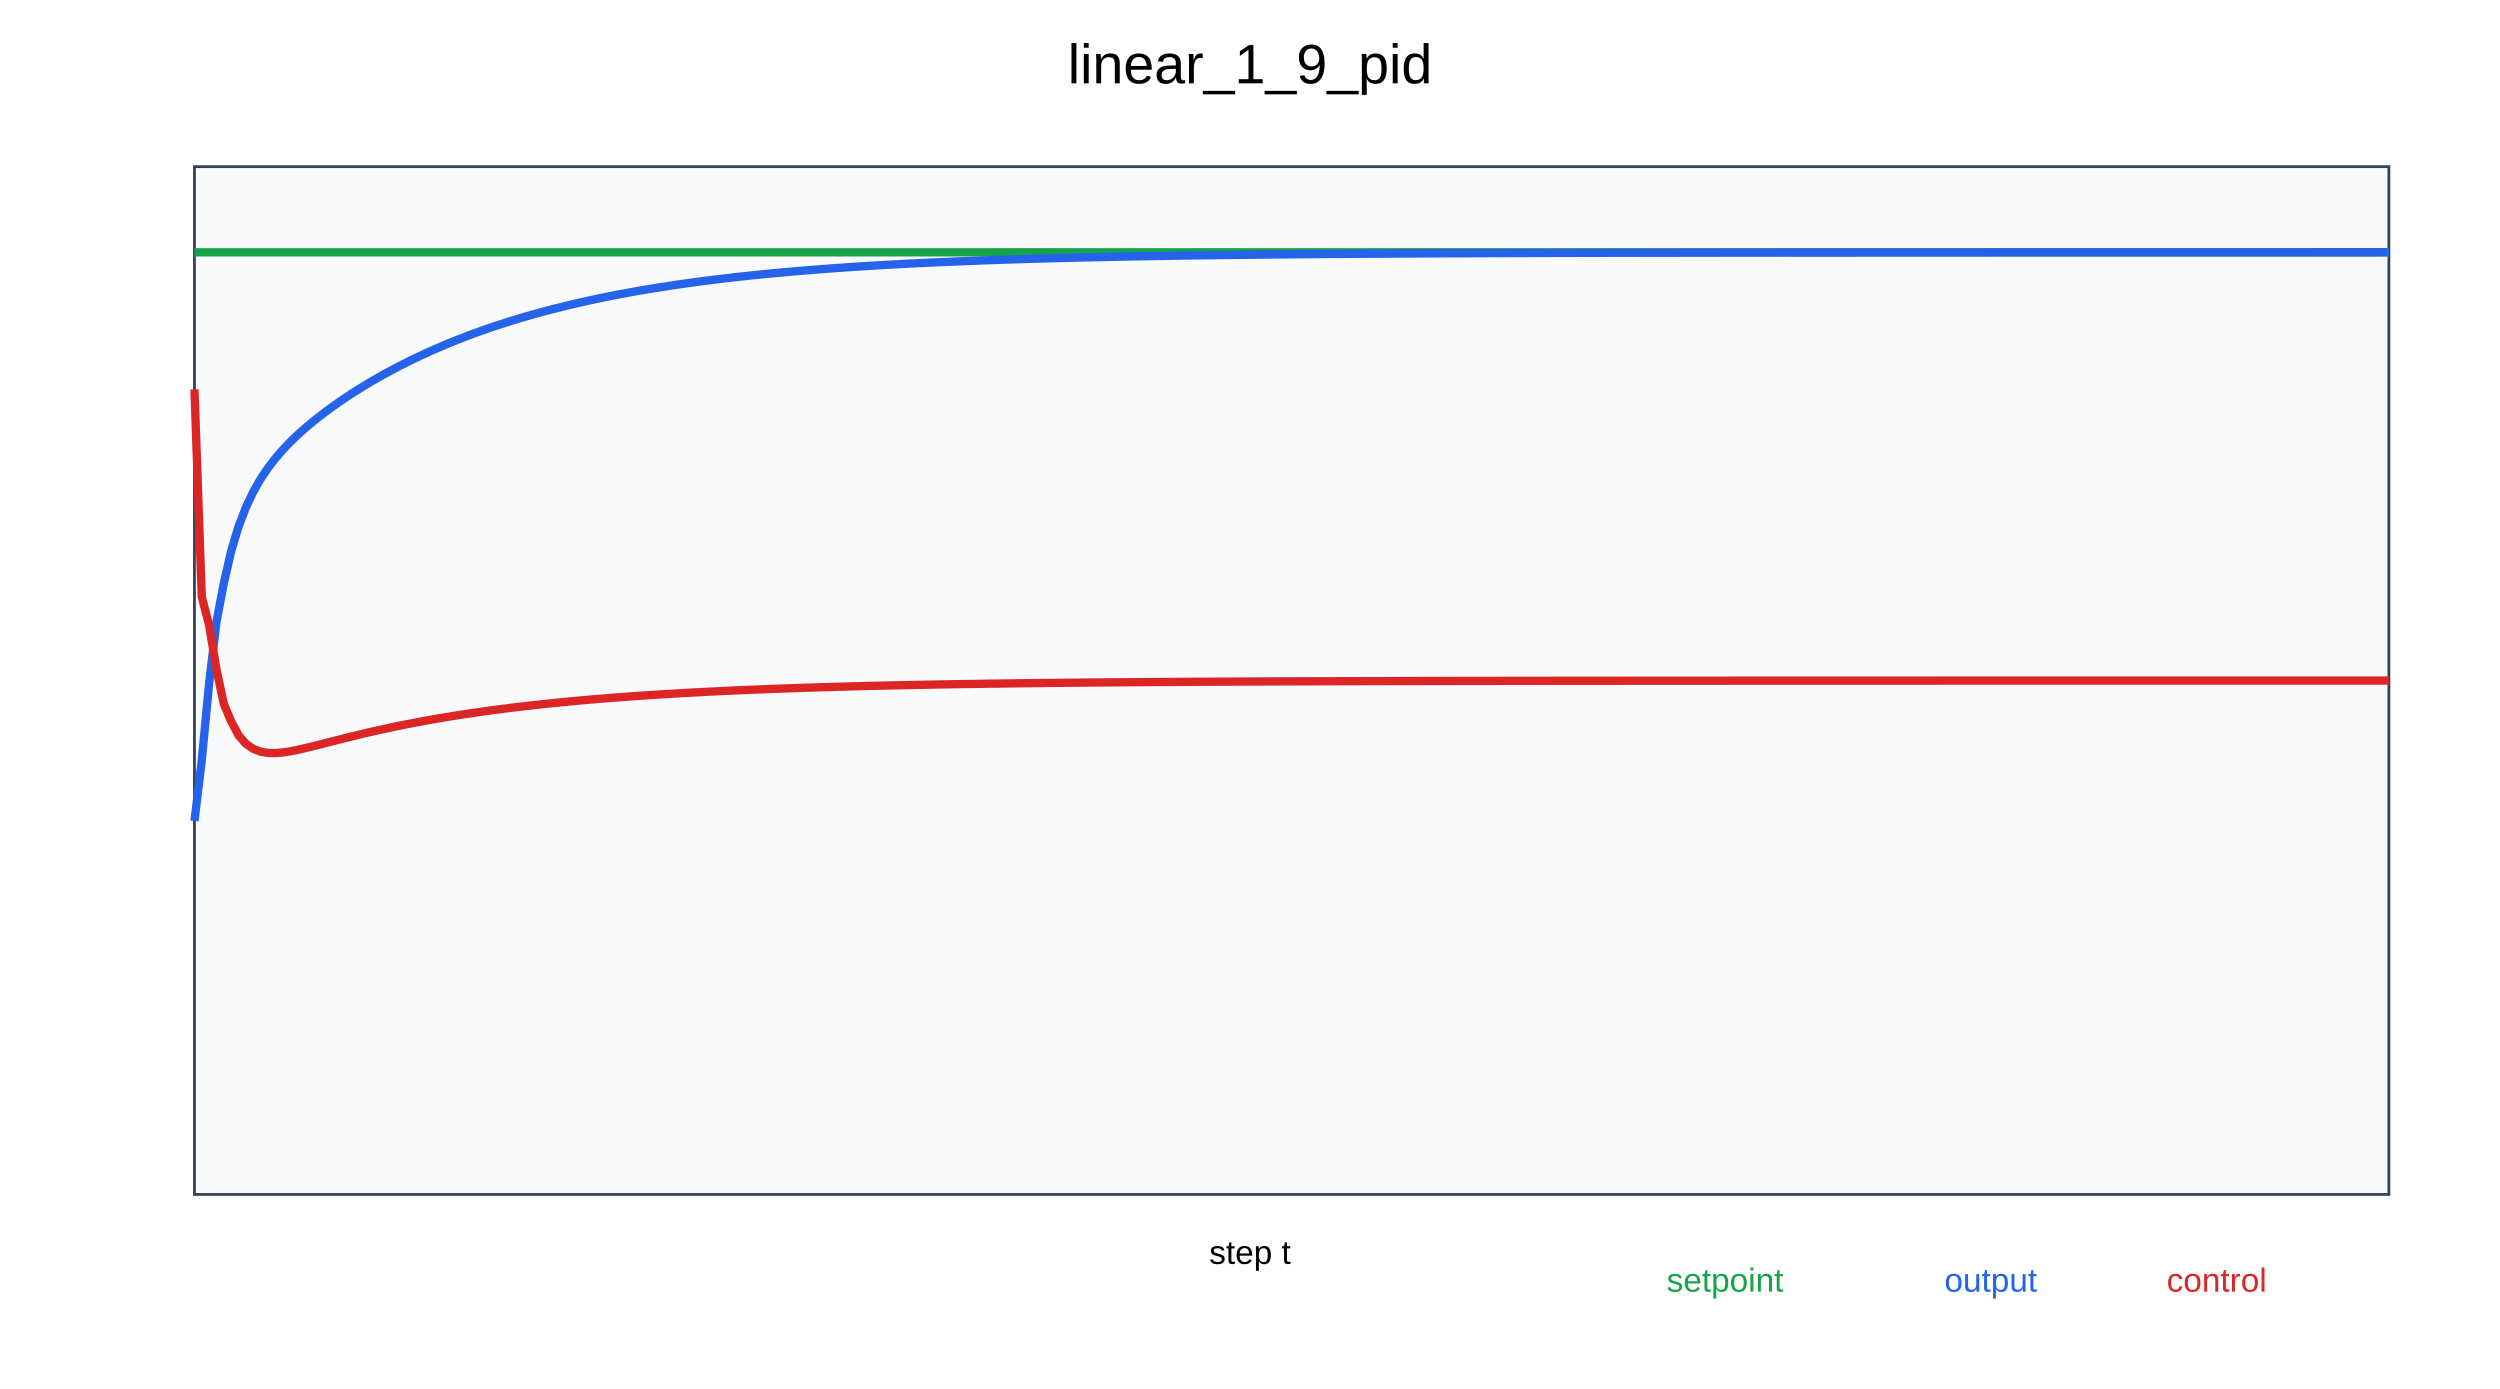
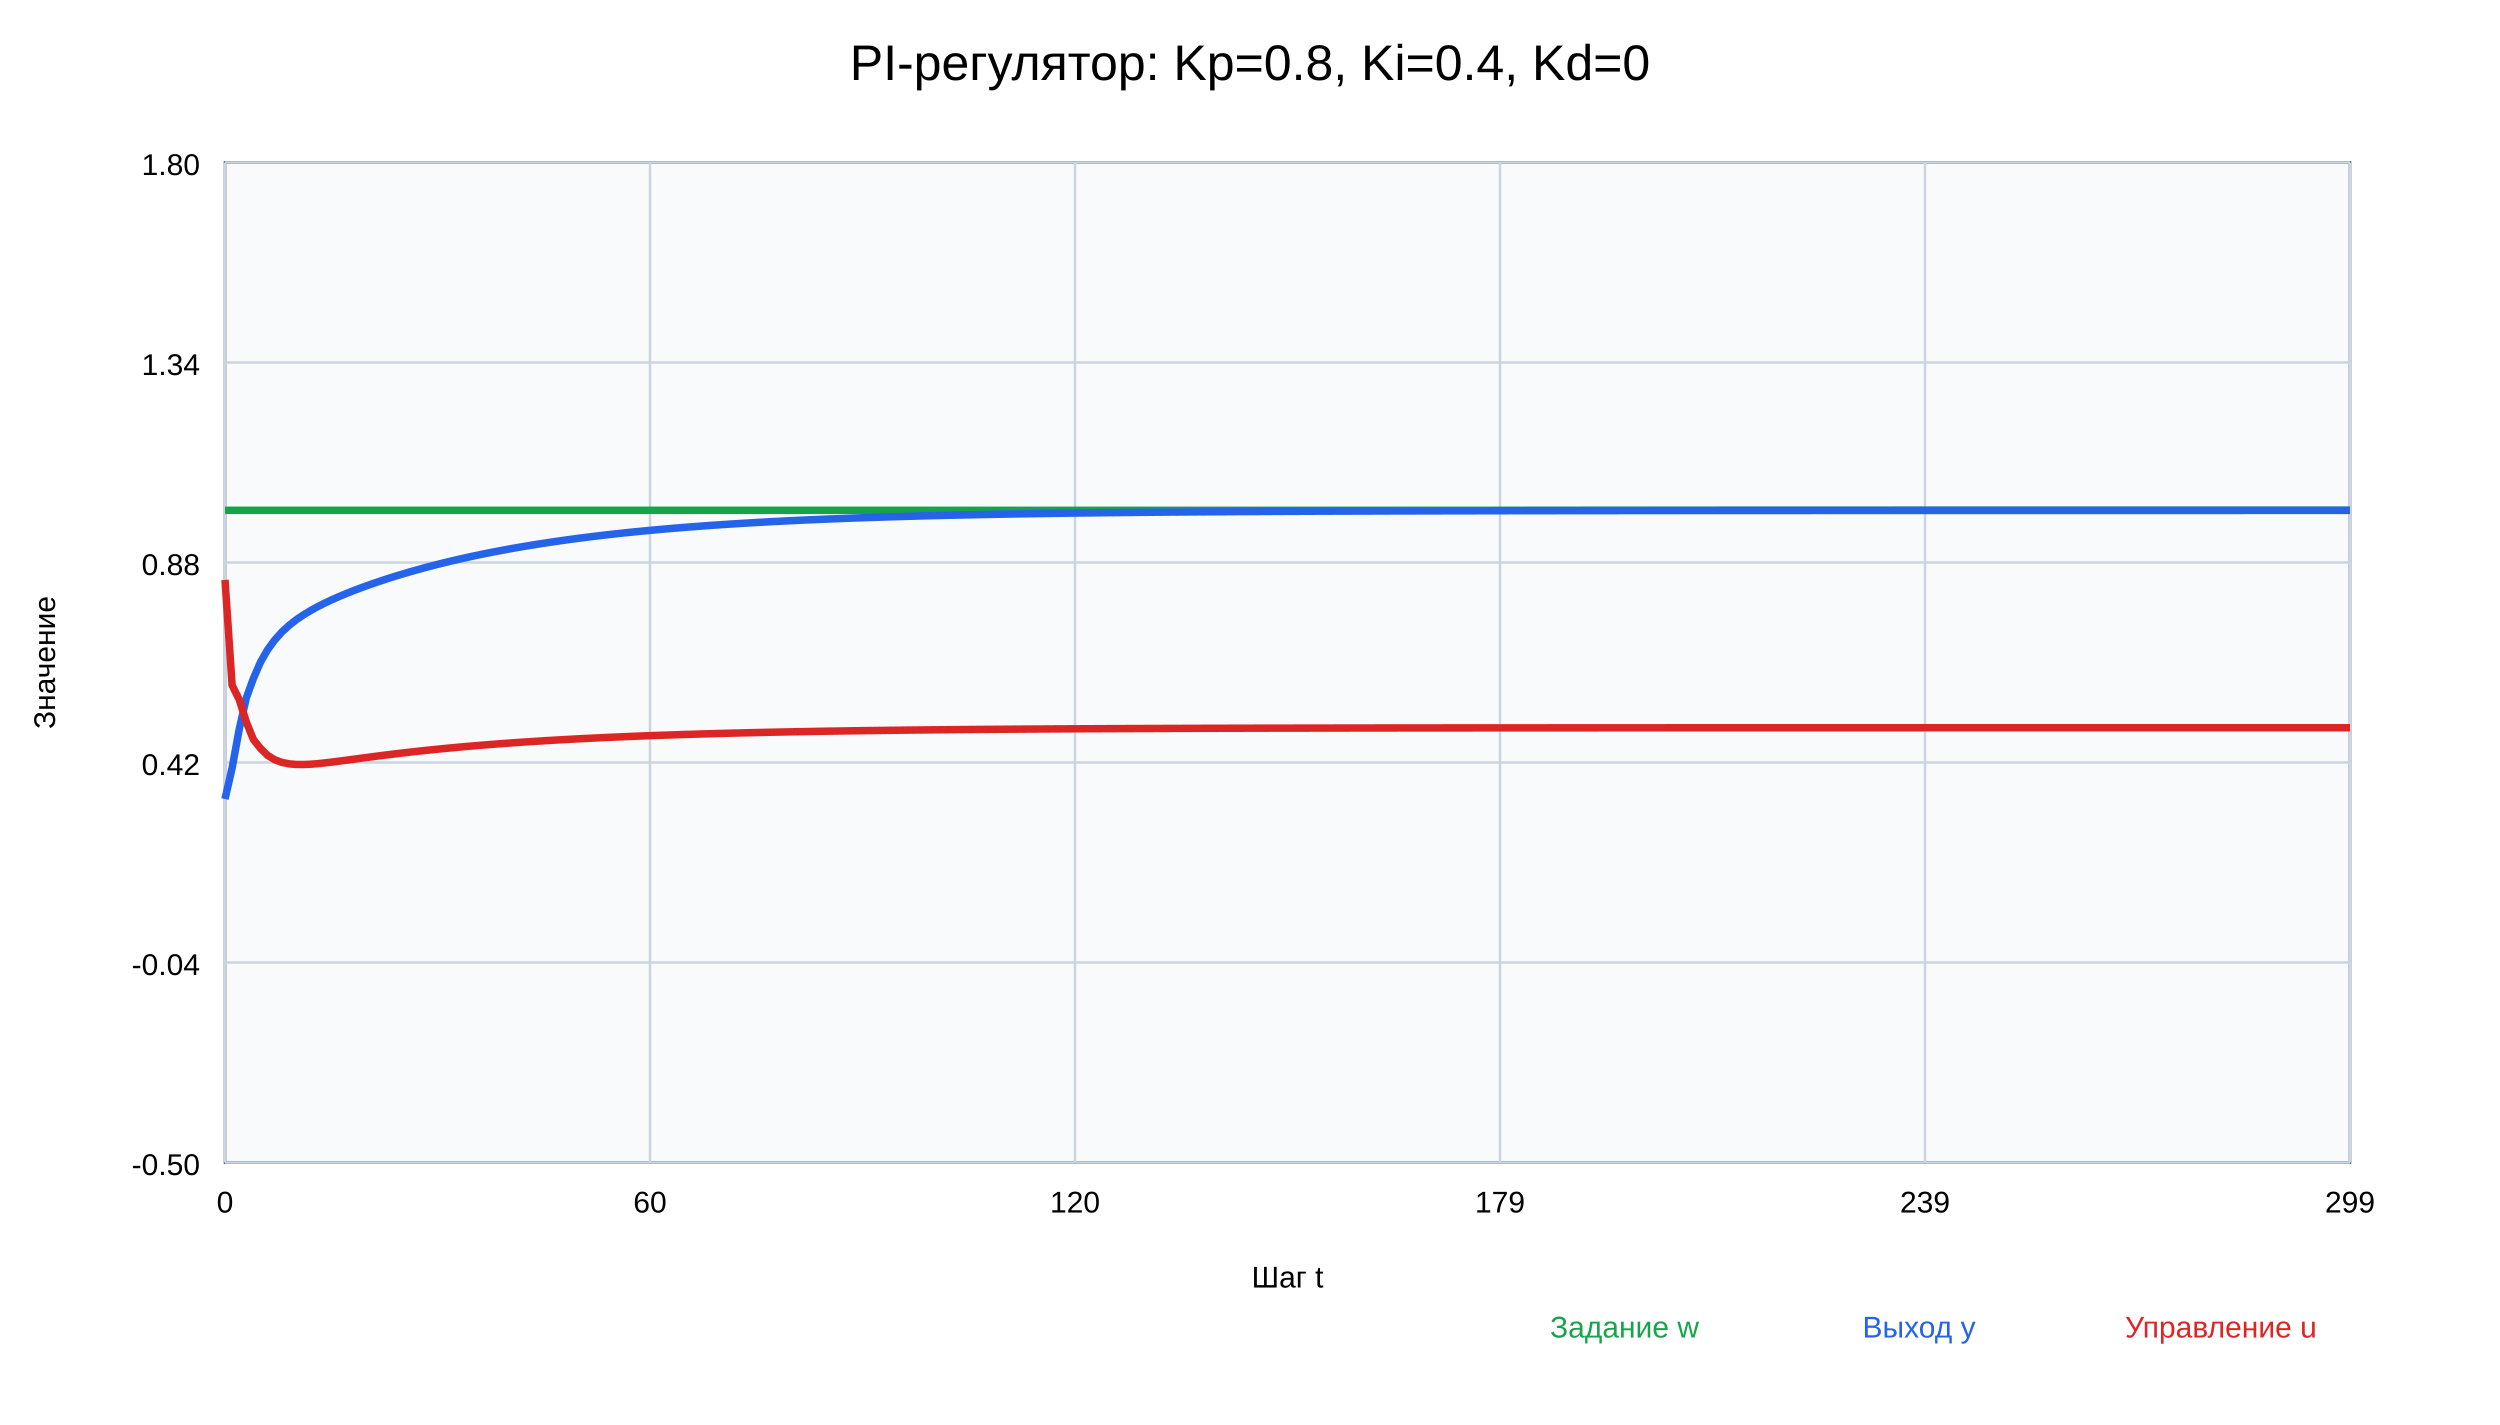
- <svg xmlns="http://www.w3.org/2000/svg" width="900" height="500">
-   <rect x="0" y="0" width="900" height="500" fill="white" />
-   <text x="450" y="30" text-anchor="middle" font-family="Arial" font-size="20">linear_1_9_pid</text>
-   <rect x="70" y="60" width="790" height="370" fill="#f8fafc" stroke="#334155" />
-   <polyline fill="none" stroke="#16a34a" stroke-width="3" points="70,90.833 72.642,90.833 75.284,90.833 77.926,90.833 80.569,90.833 83.211,90.833 85.853,90.833 88.495,90.833 91.137,90.833 93.779,90.833 96.421,90.833 99.064,90.833 101.706,90.833 104.348,90.833 106.99,90.833 109.632,90.833 112.274,90.833 114.916,90.833 117.559,90.833 120.201,90.833 122.843,90.833 125.485,90.833 128.127,90.833 130.769,90.833 133.411,90.833 136.054,90.833 138.696,90.833 141.338,90.833 143.98,90.833 146.622,90.833 149.264,90.833 151.906,90.833 154.548,90.833 157.191,90.833 159.833,90.833 162.475,90.833 165.117,90.833 167.759,90.833 170.401,90.833 173.043,90.833 175.686,90.833 178.328,90.833 180.97,90.833 183.612,90.833 186.254,90.833 188.896,90.833 191.538,90.833 194.181,90.833 196.823,90.833 199.465,90.833 202.107,90.833 204.749,90.833 207.391,90.833 210.033,90.833 212.676,90.833 215.318,90.833 217.96,90.833 220.602,90.833 223.244,90.833 225.886,90.833 228.528,90.833 231.171,90.833 233.813,90.833 236.455,90.833 239.097,90.833 241.739,90.833 244.381,90.833 247.023,90.833 249.666,90.833 252.308,90.833 254.95,90.833 257.592,90.833 260.234,90.833 262.876,90.833 265.518,90.833 268.161,90.833 270.803,90.833 273.445,90.833 276.087,90.833 278.729,90.833 281.371,90.833 284.013,90.833 286.656,90.833 289.298,90.833 291.94,90.833 294.582,90.833 297.224,90.833 299.866,90.833 302.508,90.833 305.151,90.833 307.793,90.833 310.435,90.833 313.077,90.833 315.719,90.833 318.361,90.833 321.003,90.833 323.645,90.833 326.288,90.833 328.93,90.833 331.572,90.833 334.214,90.833 336.856,90.833 339.498,90.833 342.14,90.833 344.783,90.833 347.425,90.833 350.067,90.833 352.709,90.833 355.351,90.833 357.993,90.833 360.635,90.833 363.278,90.833 365.92,90.833 368.562,90.833 371.204,90.833 373.846,90.833 376.488,90.833 379.13,90.833 381.773,90.833 384.415,90.833 387.057,90.833 389.699,90.833 392.341,90.833 394.983,90.833 397.625,90.833 400.268,90.833 402.91,90.833 405.552,90.833 408.194,90.833 410.836,90.833 413.478,90.833 416.12,90.833 418.763,90.833 421.405,90.833 424.047,90.833 426.689,90.833 429.331,90.833 431.973,90.833 434.615,90.833 437.258,90.833 439.9,90.833 442.542,90.833 445.184,90.833 447.826,90.833 450.468,90.833 453.11,90.833 455.753,90.833 458.395,90.833 461.037,90.833 463.679,90.833 466.321,90.833 468.963,90.833 471.605,90.833 474.247,90.833 476.89,90.833 479.532,90.833 482.174,90.833 484.816,90.833 487.458,90.833 490.1,90.833 492.742,90.833 495.385,90.833 498.027,90.833 500.669,90.833 503.311,90.833 505.953,90.833 508.595,90.833 511.237,90.833 513.88,90.833 516.522,90.833 519.164,90.833 521.806,90.833 524.448,90.833 527.09,90.833 529.732,90.833 532.375,90.833 535.017,90.833 537.659,90.833 540.301,90.833 542.943,90.833 545.585,90.833 548.227,90.833 550.87,90.833 553.512,90.833 556.154,90.833 558.796,90.833 561.438,90.833 564.08,90.833 566.722,90.833 569.365,90.833 572.007,90.833 574.649,90.833 577.291,90.833 579.933,90.833 582.575,90.833 585.217,90.833 587.86,90.833 590.502,90.833 593.144,90.833 595.786,90.833 598.428,90.833 601.07,90.833 603.712,90.833 606.355,90.833 608.997,90.833 611.639,90.833 614.281,90.833 616.923,90.833 619.565,90.833 622.207,90.833 624.849,90.833 627.492,90.833 630.134,90.833 632.776,90.833 635.418,90.833 638.06,90.833 640.702,90.833 643.344,90.833 645.987,90.833 648.629,90.833 651.271,90.833 653.913,90.833 656.555,90.833 659.197,90.833 661.839,90.833 664.482,90.833 667.124,90.833 669.766,90.833 672.408,90.833 675.05,90.833 677.692,90.833 680.334,90.833 682.977,90.833 685.619,90.833 688.261,90.833 690.903,90.833 693.545,90.833 696.187,90.833 698.829,90.833 701.472,90.833 704.114,90.833 706.756,90.833 709.398,90.833 712.04,90.833 714.682,90.833 717.324,90.833 719.967,90.833 722.609,90.833 725.251,90.833 727.893,90.833 730.535,90.833 733.177,90.833 735.819,90.833 738.462,90.833 741.104,90.833 743.746,90.833 746.388,90.833 749.03,90.833 751.672,90.833 754.314,90.833 756.957,90.833 759.599,90.833 762.241,90.833 764.883,90.833 767.525,90.833 770.167,90.833 772.809,90.833 775.452,90.833 778.094,90.833 780.736,90.833 783.378,90.833 786.02,90.833 788.662,90.833 791.304,90.833 793.946,90.833 796.589,90.833 799.231,90.833 801.873,90.833 804.515,90.833 807.157,90.833 809.799,90.833 812.441,90.833 815.084,90.833 817.726,90.833 820.368,90.833 823.01,90.833 825.652,90.833 828.294,90.833 830.936,90.833 833.579,90.833 836.221,90.833 838.863,90.833 841.505,90.833 844.147,90.833 846.789,90.833 849.431,90.833 852.074,90.833 854.716,90.833 857.358,90.833 860,90.833 " />
-   <polyline fill="none" stroke="#2563eb" stroke-width="3" points="70,295.567 72.642,273.643 75.284,246.052 77.926,223.857 80.569,210.023 83.211,198.428 85.853,189.633 88.495,182.767 91.137,177.141 93.779,172.495 96.421,168.54 99.064,165.093 101.706,162.029 104.348,159.254 106.99,156.702 109.632,154.327 112.274,152.096 114.916,149.984 117.559,147.974 120.201,146.052 122.843,144.209 125.485,142.438 128.127,140.733 130.769,139.089 133.411,137.503 136.054,135.972 138.696,134.492 141.338,133.062 143.98,131.68 146.622,130.344 149.264,129.052 151.906,127.803 154.548,126.594 157.191,125.425 159.833,124.295 162.475,123.201 165.117,122.144 167.759,121.12 170.401,120.131 173.043,119.174 175.686,118.248 178.328,117.352 180.97,116.485 183.612,115.647 186.254,114.837 188.896,114.052 191.538,113.294 194.181,112.56 196.823,111.85 199.465,111.163 202.107,110.499 204.749,109.856 207.391,109.235 210.033,108.634 212.676,108.052 215.318,107.49 217.96,106.945 220.602,106.419 223.244,105.91 225.886,105.417 228.528,104.941 231.171,104.48 233.813,104.034 236.455,103.602 239.097,103.185 241.739,102.782 244.381,102.391 247.023,102.014 249.666,101.648 252.308,101.295 254.95,100.953 257.592,100.623 260.234,100.303 262.876,99.993 265.518,99.694 268.161,99.404 270.803,99.124 273.445,98.854 276.087,98.592 278.729,98.338 281.371,98.093 284.013,97.856 286.656,97.626 289.298,97.404 291.94,97.19 294.582,96.982 297.224,96.781 299.866,96.587 302.508,96.399 305.151,96.217 307.793,96.041 310.435,95.871 313.077,95.706 315.719,95.547 318.361,95.393 321.003,95.244 323.645,95.1 326.288,94.96 328.93,94.826 331.572,94.695 334.214,94.569 336.856,94.447 339.498,94.329 342.14,94.215 344.783,94.104 347.425,93.997 350.067,93.894 352.709,93.794 355.351,93.697 357.993,93.604 360.635,93.513 363.278,93.426 365.92,93.341 368.562,93.259 371.204,93.18 373.846,93.103 376.488,93.029 379.13,92.957 381.773,92.888 384.415,92.821 387.057,92.756 389.699,92.693 392.341,92.632 394.983,92.573 397.625,92.516 400.268,92.462 402.91,92.408 405.552,92.357 408.194,92.307 410.836,92.259 413.478,92.212 416.12,92.167 418.763,92.124 421.405,92.082 424.047,92.041 426.689,92.001 429.331,91.963 431.973,91.926 434.615,91.891 437.258,91.856 439.9,91.823 442.542,91.79 445.184,91.759 447.826,91.729 450.468,91.7 453.11,91.671 455.753,91.644 458.395,91.617 461.037,91.592 463.679,91.567 466.321,91.543 468.963,91.52 471.605,91.497 474.247,91.476 476.89,91.455 479.532,91.434 482.174,91.415 484.816,91.396 487.458,91.377 490.1,91.36 492.742,91.342 495.385,91.326 498.027,91.31 500.669,91.294 503.311,91.279 505.953,91.264 508.595,91.25 511.237,91.237 513.88,91.224 516.522,91.211 519.164,91.198 521.806,91.187 524.448,91.175 527.09,91.164 529.732,91.153 532.375,91.143 535.017,91.132 537.659,91.123 540.301,91.113 542.943,91.104 545.585,91.095 548.227,91.087 550.87,91.079 553.512,91.07 556.154,91.063 558.796,91.055 561.438,91.048 564.08,91.041 566.722,91.034 569.365,91.028 572.007,91.021 574.649,91.015 577.291,91.009 579.933,91.003 582.575,90.998 585.217,90.993 587.86,90.987 590.502,90.982 593.144,90.977 595.786,90.973 598.428,90.968 601.07,90.964 603.712,90.96 606.355,90.955 608.997,90.951 611.639,90.948 614.281,90.944 616.923,90.94 619.565,90.937 622.207,90.933 624.849,90.93 627.492,90.927 630.134,90.924 632.776,90.921 635.418,90.918 638.06,90.915 640.702,90.913 643.344,90.91 645.987,90.907 648.629,90.905 651.271,90.903 653.913,90.9 656.555,90.898 659.197,90.896 661.839,90.894 664.482,90.892 667.124,90.89 669.766,90.888 672.408,90.886 675.05,90.885 677.692,90.883 680.334,90.882 682.977,90.88 685.619,90.878 688.261,90.877 690.903,90.876 693.545,90.874 696.187,90.873 698.829,90.871 701.472,90.87 704.114,90.869 706.756,90.868 709.398,90.867 712.04,90.866 714.682,90.865 717.324,90.864 719.967,90.863 722.609,90.862 725.251,90.861 727.893,90.86 730.535,90.859 733.177,90.858 735.819,90.857 738.462,90.856 741.104,90.856 743.746,90.855 746.388,90.854 749.03,90.854 751.672,90.853 754.314,90.852 756.957,90.852 759.599,90.851 762.241,90.85 764.883,90.85 767.525,90.849 770.167,90.849 772.809,90.848 775.452,90.848 778.094,90.847 780.736,90.847 783.378,90.847 786.02,90.846 788.662,90.846 791.304,90.845 793.946,90.845 796.589,90.844 799.231,90.844 801.873,90.844 804.515,90.843 807.157,90.843 809.799,90.843 812.441,90.843 815.084,90.842 817.726,90.842 820.368,90.842 823.01,90.841 825.652,90.841 828.294,90.841 830.936,90.841 833.579,90.84 836.221,90.84 838.863,90.84 841.505,90.84 844.147,90.84 846.789,90.839 849.431,90.839 852.074,90.839 854.716,90.839 857.358,90.838 860,90.838 " />
-   <polyline fill="none" stroke="#dc2626" stroke-width="3" points="70,140.167 72.642,214.857 75.284,225.084 77.926,240.948 80.569,253.383 83.211,259.683 85.853,264.655 88.495,267.739 91.137,269.555 93.779,270.603 96.421,271.053 99.064,271.109 101.706,270.896 104.348,270.499 106.99,269.983 109.632,269.39 112.274,268.75 114.916,268.084 117.559,267.408 120.201,266.73 122.843,266.059 125.485,265.398 128.127,264.751 130.769,264.119 133.411,263.504 136.054,262.906 138.696,262.325 141.338,261.763 143.98,261.217 146.622,260.689 149.264,260.178 151.906,259.682 154.548,259.203 157.191,258.74 159.833,258.291 162.475,257.857 165.117,257.437 167.759,257.031 170.401,256.638 173.043,256.258 175.686,255.89 178.328,255.534 180.97,255.19 183.612,254.857 186.254,254.535 188.896,254.223 191.538,253.922 194.181,253.63 196.823,253.349 199.465,253.076 202.107,252.812 204.749,252.557 207.391,252.31 210.033,252.071 212.676,251.84 215.318,251.616 217.96,251.4 220.602,251.191 223.244,250.989 225.886,250.793 228.528,250.604 231.171,250.421 233.813,250.244 236.455,250.072 239.097,249.907 241.739,249.746 244.381,249.591 247.023,249.441 249.666,249.296 252.308,249.156 254.95,249.02 257.592,248.889 260.234,248.762 262.876,248.639 265.518,248.52 268.161,248.405 270.803,248.294 273.445,248.186 276.087,248.082 278.729,247.981 281.371,247.884 284.013,247.79 286.656,247.698 289.298,247.61 291.94,247.525 294.582,247.442 297.224,247.363 299.866,247.285 302.508,247.211 305.151,247.139 307.793,247.069 310.435,247.001 313.077,246.936 315.719,246.872 318.361,246.811 321.003,246.752 323.645,246.695 326.288,246.639 328.93,246.586 331.572,246.534 334.214,246.484 336.856,246.435 339.498,246.389 342.14,246.343 344.783,246.299 347.425,246.257 350.067,246.216 352.709,246.176 355.351,246.138 357.993,246.1 360.635,246.065 363.278,246.03 365.92,245.996 368.562,245.964 371.204,245.932 373.846,245.902 376.488,245.872 379.13,245.844 381.773,245.816 384.415,245.789 387.057,245.764 389.699,245.739 392.341,245.715 394.983,245.691 397.625,245.669 400.268,245.647 402.91,245.626 405.552,245.605 408.194,245.585 410.836,245.566 413.478,245.548 416.12,245.53 418.763,245.513 421.405,245.496 424.047,245.48 426.689,245.464 429.331,245.449 431.973,245.434 434.615,245.42 437.258,245.406 439.9,245.393 442.542,245.38 445.184,245.368 447.826,245.356 450.468,245.344 453.11,245.333 455.753,245.322 458.395,245.311 461.037,245.301 463.679,245.291 466.321,245.282 468.963,245.273 471.605,245.264 474.247,245.255 476.89,245.247 479.532,245.239 482.174,245.231 484.816,245.223 487.458,245.216 490.1,245.209 492.742,245.202 495.385,245.196 498.027,245.189 500.669,245.183 503.311,245.177 505.953,245.171 508.595,245.166 511.237,245.16 513.88,245.155 516.522,245.15 519.164,245.145 521.806,245.14 524.448,245.136 527.09,245.131 529.732,245.127 532.375,245.123 535.017,245.119 537.659,245.115 540.301,245.111 542.943,245.108 545.585,245.104 548.227,245.101 550.87,245.097 553.512,245.094 556.154,245.091 558.796,245.088 561.438,245.085 564.08,245.082 566.722,245.08 569.365,245.077 572.007,245.075 574.649,245.072 577.291,245.07 579.933,245.068 582.575,245.065 585.217,245.063 587.86,245.061 590.502,245.059 593.144,245.057 595.786,245.055 598.428,245.054 601.07,245.052 603.712,245.05 606.355,245.048 608.997,245.047 611.639,245.045 614.281,245.044 616.923,245.042 619.565,245.041 622.207,245.04 624.849,245.038 627.492,245.037 630.134,245.036 632.776,245.035 635.418,245.034 638.06,245.033 640.702,245.031 643.344,245.03 645.987,245.029 648.629,245.028 651.271,245.028 653.913,245.027 656.555,245.026 659.197,245.025 661.839,245.024 664.482,245.023 667.124,245.023 669.766,245.022 672.408,245.021 675.05,245.02 677.692,245.02 680.334,245.019 682.977,245.018 685.619,245.018 688.261,245.017 690.903,245.017 693.545,245.016 696.187,245.016 698.829,245.015 701.472,245.015 704.114,245.014 706.756,245.014 709.398,245.013 712.04,245.013 714.682,245.012 717.324,245.012 719.967,245.012 722.609,245.011 725.251,245.011 727.893,245.011 730.535,245.01 733.177,245.01 735.819,245.01 738.462,245.009 741.104,245.009 743.746,245.009 746.388,245.008 749.03,245.008 751.672,245.008 754.314,245.008 756.957,245.007 759.599,245.007 762.241,245.007 764.883,245.007 767.525,245.006 770.167,245.006 772.809,245.006 775.452,245.006 778.094,245.006 780.736,245.005 783.378,245.005 786.02,245.005 788.662,245.005 791.304,245.005 793.946,245.005 796.589,245.004 799.231,245.004 801.873,245.004 804.515,245.004 807.157,245.004 809.799,245.004 812.441,245.004 815.084,245.004 817.726,245.003 820.368,245.003 823.01,245.003 825.652,245.003 828.294,245.003 830.936,245.003 833.579,245.003 836.221,245.003 838.863,245.003 841.505,245.003 844.147,245.002 846.789,245.002 849.431,245.002 852.074,245.002 854.716,245.002 857.358,245.002 860,245.002 " />
-   <text x="600" y="465" fill="#16a34a" font-family="Arial">setpoint</text>
-   <text x="700" y="465" fill="#2563eb" font-family="Arial">output</text>
-   <text x="780" y="465" fill="#dc2626" font-family="Arial">control</text>
-   <text x="450" y="455" text-anchor="middle" font-family="Arial">step t</text>
+ <svg xmlns="http://www.w3.org/2000/svg" width="1000" height="570">
+   <rect x="0" y="0" width="1000" height="570" fill="white" />
+   <text x="500" y="32" text-anchor="middle" font-family="Arial" font-size="20">PI-регулятор: Kp=0.8, Ki=0.4, Kd=0</text>
+   <rect x="90" y="65" width="850" height="400" fill="#f8fafc" stroke="#334155" />
+   <line x1="90.00" y1="65.00" x2="940.00" y2="65.00" stroke="#cbd5e1" />
+   <text x="80" y="70.00" text-anchor="end" font-family="Arial" font-size="12">1.80</text>
+   <line x1="90.00" y1="145.00" x2="940.00" y2="145.00" stroke="#cbd5e1" />
+   <text x="80" y="150.00" text-anchor="end" font-family="Arial" font-size="12">1.34</text>
+   <line x1="90.00" y1="225.00" x2="940.00" y2="225.00" stroke="#cbd5e1" />
+   <text x="80" y="230.00" text-anchor="end" font-family="Arial" font-size="12">0.88</text>
+   <line x1="90.00" y1="305.00" x2="940.00" y2="305.00" stroke="#cbd5e1" />
+   <text x="80" y="310.00" text-anchor="end" font-family="Arial" font-size="12">0.42</text>
+   <line x1="90.00" y1="385.00" x2="940.00" y2="385.00" stroke="#cbd5e1" />
+   <text x="80" y="390.00" text-anchor="end" font-family="Arial" font-size="12">-0.04</text>
+   <line x1="90.00" y1="465.00" x2="940.00" y2="465.00" stroke="#cbd5e1" />
+   <text x="80" y="470.00" text-anchor="end" font-family="Arial" font-size="12">-0.50</text>
+   <line x1="90.00" y1="65.00" x2="90.00" y2="465.00" stroke="#cbd5e1" />
+   <text x="90.00" y="485" text-anchor="middle" font-family="Arial" font-size="12">0</text>
+   <line x1="260.00" y1="65.00" x2="260.00" y2="465.00" stroke="#cbd5e1" />
+   <text x="260.00" y="485" text-anchor="middle" font-family="Arial" font-size="12">60</text>
+   <line x1="430.00" y1="65.00" x2="430.00" y2="465.00" stroke="#cbd5e1" />
+   <text x="430.00" y="485" text-anchor="middle" font-family="Arial" font-size="12">120</text>
+   <line x1="600.00" y1="65.00" x2="600.00" y2="465.00" stroke="#cbd5e1" />
+   <text x="600.00" y="485" text-anchor="middle" font-family="Arial" font-size="12">179</text>
+   <line x1="770.00" y1="65.00" x2="770.00" y2="465.00" stroke="#cbd5e1" />
+   <text x="770.00" y="485" text-anchor="middle" font-family="Arial" font-size="12">239</text>
+   <line x1="940.00" y1="65.00" x2="940.00" y2="465.00" stroke="#cbd5e1" />
+   <text x="940.00" y="485" text-anchor="middle" font-family="Arial" font-size="12">299</text>
+   <polyline fill="none" stroke="#16a34a" stroke-width="3" points="90.00,204.13 92.84,204.13 95.69,204.13 98.53,204.13 101.37,204.13 104.21,204.13 107.06,204.13 109.90,204.13 112.74,204.13 115.59,204.13 118.43,204.13 121.27,204.13 124.11,204.13 126.96,204.13 129.80,204.13 132.64,204.13 135.48,204.13 138.33,204.13 141.17,204.13 144.01,204.13 146.86,204.13 149.70,204.13 152.54,204.13 155.38,204.13 158.23,204.13 161.07,204.13 163.91,204.13 166.76,204.13 169.60,204.13 172.44,204.13 175.28,204.13 178.13,204.13 180.97,204.13 183.81,204.13 186.66,204.13 189.50,204.13 192.34,204.13 195.18,204.13 198.03,204.13 200.87,204.13 203.71,204.13 206.56,204.13 209.40,204.13 212.24,204.13 215.08,204.13 217.93,204.13 220.77,204.13 223.61,204.13 226.45,204.13 229.30,204.13 232.14,204.13 234.98,204.13 237.83,204.13 240.67,204.13 243.51,204.13 246.35,204.13 249.20,204.13 252.04,204.13 254.88,204.13 257.73,204.13 260.57,204.13 263.41,204.13 266.25,204.13 269.10,204.13 271.94,204.13 274.78,204.13 277.63,204.13 280.47,204.13 283.31,204.13 286.15,204.13 289.00,204.13 291.84,204.13 294.68,204.13 297.53,204.13 300.37,204.13 303.21,204.13 306.05,204.13 308.90,204.13 311.74,204.13 314.58,204.13 317.42,204.13 320.27,204.13 323.11,204.13 325.95,204.13 328.80,204.13 331.64,204.13 334.48,204.13 337.32,204.13 340.17,204.13 343.01,204.13 345.85,204.13 348.70,204.13 351.54,204.13 354.38,204.13 357.22,204.13 360.07,204.13 362.91,204.13 365.75,204.13 368.60,204.13 371.44,204.13 374.28,204.13 377.12,204.13 379.97,204.13 382.81,204.13 385.65,204.13 388.49,204.13 391.34,204.13 394.18,204.13 397.02,204.13 399.87,204.13 402.71,204.13 405.55,204.13 408.39,204.13 411.24,204.13 414.08,204.13 416.92,204.13 419.77,204.13 422.61,204.13 425.45,204.13 428.29,204.13 431.14,204.13 433.98,204.13 436.82,204.13 439.67,204.13 442.51,204.13 445.35,204.13 448.19,204.13 451.04,204.13 453.88,204.13 456.72,204.13 459.57,204.13 462.41,204.13 465.25,204.13 468.09,204.13 470.94,204.13 473.78,204.13 476.62,204.13 479.46,204.13 482.31,204.13 485.15,204.13 487.99,204.13 490.84,204.13 493.68,204.13 496.52,204.13 499.36,204.13 502.21,204.13 505.05,204.13 507.89,204.13 510.74,204.13 513.58,204.13 516.42,204.13 519.26,204.13 522.11,204.13 524.95,204.13 527.79,204.13 530.64,204.13 533.48,204.13 536.32,204.13 539.16,204.13 542.01,204.13 544.85,204.13 547.69,204.13 550.54,204.13 553.38,204.13 556.22,204.13 559.06,204.13 561.91,204.13 564.75,204.13 567.59,204.13 570.43,204.13 573.28,204.13 576.12,204.13 578.96,204.13 581.81,204.13 584.65,204.13 587.49,204.13 590.33,204.13 593.18,204.13 596.02,204.13 598.86,204.13 601.71,204.13 604.55,204.13 607.39,204.13 610.23,204.13 613.08,204.13 615.92,204.13 618.76,204.13 621.61,204.13 624.45,204.13 627.29,204.13 630.13,204.13 632.98,204.13 635.82,204.13 638.66,204.13 641.51,204.13 644.35,204.13 647.19,204.13 650.03,204.13 652.88,204.13 655.72,204.13 658.56,204.13 661.40,204.13 664.25,204.13 667.09,204.13 669.93,204.13 672.78,204.13 675.62,204.13 678.46,204.13 681.30,204.13 684.15,204.13 686.99,204.13 689.83,204.13 692.68,204.13 695.52,204.13 698.36,204.13 701.20,204.13 704.05,204.13 706.89,204.13 709.73,204.13 712.58,204.13 715.42,204.13 718.26,204.13 721.10,204.13 723.95,204.13 726.79,204.13 729.63,204.13 732.47,204.13 735.32,204.13 738.16,204.13 741.00,204.13 743.85,204.13 746.69,204.13 749.53,204.13 752.37,204.13 755.22,204.13 758.06,204.13 760.90,204.13 763.75,204.13 766.59,204.13 769.43,204.13 772.27,204.13 775.12,204.13 777.96,204.13 780.80,204.13 783.65,204.13 786.49,204.13 789.33,204.13 792.17,204.13 795.02,204.13 797.86,204.13 800.70,204.13 803.55,204.13 806.39,204.13 809.23,204.13 812.07,204.13 814.92,204.13 817.76,204.13 820.60,204.13 823.44,204.13 826.29,204.13 829.13,204.13 831.97,204.13 834.82,204.13 837.66,204.13 840.50,204.13 843.34,204.13 846.19,204.13 849.03,204.13 851.87,204.13 854.72,204.13 857.56,204.13 860.40,204.13 863.24,204.13 866.09,204.13 868.93,204.13 871.77,204.13 874.62,204.13 877.46,204.13 880.30,204.13 883.14,204.13 885.99,204.13 888.83,204.13 891.67,204.13 894.52,204.13 897.36,204.13 900.20,204.13 903.04,204.13 905.89,204.13 908.73,204.13 911.57,204.13 914.41,204.13 917.26,204.13 920.10,204.13 922.94,204.13 925.79,204.13 928.63,204.13 931.47,204.13 934.31,204.13 937.16,204.13 940.00,204.13 " />
+   <polyline fill="none" stroke="#2563eb" stroke-width="3" points="90.00,319.61 92.84,307.24 95.69,291.68 98.53,279.16 101.37,271.36 104.21,264.82 107.06,259.86 109.90,255.98 112.74,252.81 115.59,250.19 118.43,247.96 121.27,246.02 124.11,244.29 126.96,242.72 129.80,241.28 132.64,239.94 135.48,238.69 138.33,237.49 141.17,236.36 144.01,235.28 146.86,234.24 149.70,233.24 152.54,232.28 155.38,231.35 158.23,230.45 161.07,229.59 163.91,228.76 166.76,227.95 169.60,227.17 172.44,226.42 175.28,225.69 178.13,224.98 180.97,224.30 183.81,223.64 186.66,223.00 189.50,222.39 192.34,221.79 195.18,221.21 198.03,220.66 200.87,220.12 203.71,219.59 206.56,219.09 209.40,218.60 212.24,218.13 215.08,217.67 217.93,217.23 220.77,216.80 223.61,216.39 226.45,215.98 229.30,215.60 232.14,215.22 234.98,214.86 237.83,214.51 240.67,214.17 243.51,213.84 246.35,213.53 249.20,213.22 252.04,212.92 254.88,212.63 257.73,212.36 260.57,212.09 263.41,211.83 266.25,211.58 269.10,211.33 271.94,211.10 274.78,210.87 277.63,210.65 280.47,210.44 283.31,210.23 286.15,210.03 289.00,209.84 291.84,209.65 294.68,209.47 297.53,209.30 300.37,209.13 303.21,208.96 306.05,208.81 308.90,208.65 311.74,208.51 314.58,208.36 317.42,208.23 320.27,208.09 323.11,207.96 325.95,207.84 328.80,207.72 331.64,207.60 334.48,207.49 337.32,207.38 340.17,207.27 343.01,207.17 345.85,207.07 348.70,206.97 351.54,206.88 354.38,206.79 357.22,206.70 360.07,206.62 362.91,206.54 365.75,206.46 368.60,206.38 371.44,206.31 374.28,206.24 377.12,206.17 379.97,206.10 382.81,206.04 385.65,205.98 388.49,205.92 391.34,205.86 394.18,205.80 397.02,205.75 399.87,205.69 402.71,205.64 405.55,205.59 408.39,205.54 411.24,205.50 414.08,205.45 416.92,205.41 419.77,205.37 422.61,205.33 425.45,205.29 428.29,205.25 431.14,205.21 433.98,205.18 436.82,205.15 439.67,205.11 442.51,205.08 445.35,205.05 448.19,205.02 451.04,204.99 453.88,204.96 456.72,204.93 459.57,204.91 462.41,204.88 465.25,204.86 468.09,204.83 470.94,204.81 473.78,204.79 476.62,204.77 479.46,204.75 482.31,204.73 485.15,204.71 487.99,204.69 490.84,204.67 493.68,204.65 496.52,204.64 499.36,204.62 502.21,204.60 505.05,204.59 507.89,204.57 510.74,204.56 513.58,204.54 516.42,204.53 519.26,204.52 522.11,204.50 524.95,204.49 527.79,204.48 530.64,204.47 533.48,204.46 536.32,204.45 539.16,204.44 542.01,204.43 544.85,204.42 547.69,204.41 550.54,204.40 553.38,204.39 556.22,204.38 559.06,204.37 561.91,204.37 564.75,204.36 567.59,204.35 570.43,204.34 573.28,204.34 576.12,204.33 578.96,204.32 581.81,204.32 584.65,204.31 587.49,204.30 590.33,204.30 593.18,204.29 596.02,204.29 598.86,204.28 601.71,204.28 604.55,204.27 607.39,204.27 610.23,204.26 613.08,204.26 615.92,204.26 618.76,204.25 621.61,204.25 624.45,204.24 627.29,204.24 630.13,204.24 632.98,204.23 635.82,204.23 638.66,204.23 641.51,204.22 644.35,204.22 647.19,204.22 650.03,204.21 652.88,204.21 655.72,204.21 658.56,204.21 661.40,204.20 664.25,204.20 667.09,204.20 669.93,204.20 672.78,204.19 675.62,204.19 678.46,204.19 681.30,204.19 684.15,204.19 686.99,204.18 689.83,204.18 692.68,204.18 695.52,204.18 698.36,204.18 701.20,204.18 704.05,204.18 706.89,204.17 709.73,204.17 712.58,204.17 715.42,204.17 718.26,204.17 721.10,204.17 723.95,204.17 726.79,204.16 729.63,204.16 732.47,204.16 735.32,204.16 738.16,204.16 741.00,204.16 743.85,204.16 746.69,204.16 749.53,204.16 752.37,204.16 755.22,204.16 758.06,204.15 760.90,204.15 763.75,204.15 766.59,204.15 769.43,204.15 772.27,204.15 775.12,204.15 777.96,204.15 780.80,204.15 783.65,204.15 786.49,204.15 789.33,204.15 792.17,204.15 795.02,204.15 797.86,204.15 800.70,204.14 803.55,204.14 806.39,204.14 809.23,204.14 812.07,204.14 814.92,204.14 817.76,204.14 820.60,204.14 823.44,204.14 826.29,204.14 829.13,204.14 831.97,204.14 834.82,204.14 837.66,204.14 840.50,204.14 843.34,204.14 846.19,204.14 849.03,204.14 851.87,204.14 854.72,204.14 857.56,204.14 860.40,204.14 863.24,204.14 866.09,204.14 868.93,204.14 871.77,204.14 874.62,204.14 877.46,204.14 880.30,204.14 883.14,204.14 885.99,204.14 888.83,204.14 891.67,204.14 894.52,204.14 897.36,204.14 900.20,204.13 903.04,204.13 905.89,204.13 908.73,204.13 911.57,204.13 914.41,204.13 917.26,204.13 920.10,204.13 922.94,204.13 925.79,204.13 928.63,204.13 931.47,204.13 934.31,204.13 937.16,204.13 940.00,204.13 " />
+   <polyline fill="none" stroke="#dc2626" stroke-width="3" points="90.00,231.96 92.84,274.09 95.69,279.85 98.53,288.80 101.37,295.82 104.21,299.37 107.06,302.17 109.90,303.91 112.74,304.94 115.59,305.53 118.43,305.78 121.27,305.81 124.11,305.69 126.96,305.47 129.80,305.18 132.64,304.84 135.48,304.48 138.33,304.11 141.17,303.73 144.01,303.34 146.86,302.97 149.70,302.59 152.54,302.23 155.38,301.87 158.23,301.52 161.07,301.19 163.91,300.86 166.76,300.54 169.60,300.23 172.44,299.94 175.28,299.65 178.13,299.37 180.97,299.10 183.81,298.84 186.66,298.58 189.50,298.34 192.34,298.10 195.18,297.87 198.03,297.65 200.87,297.44 203.71,297.23 206.56,297.03 209.40,296.83 212.24,296.65 215.08,296.47 217.93,296.29 220.77,296.12 223.61,295.95 226.45,295.80 229.30,295.64 232.14,295.49 234.98,295.35 237.83,295.21 240.67,295.08 243.51,294.94 246.35,294.82 249.20,294.70 252.04,294.58 254.88,294.46 257.73,294.35 260.57,294.25 263.41,294.14 266.25,294.04 269.10,293.95 271.94,293.85 274.78,293.76 277.63,293.68 280.47,293.59 283.31,293.51 286.15,293.43 289.00,293.35 291.84,293.28 294.68,293.21 297.53,293.14 300.37,293.07 303.21,293.01 306.05,292.94 308.90,292.88 311.74,292.83 314.58,292.77 317.42,292.71 320.27,292.66 323.11,292.61 325.95,292.56 328.80,292.51 331.64,292.46 334.48,292.42 337.32,292.38 340.17,292.33 343.01,292.29 345.85,292.25 348.70,292.22 351.54,292.18 354.38,292.14 357.22,292.11 360.07,292.08 362.91,292.04 365.75,292.01 368.60,291.98 371.44,291.95 374.28,291.92 377.12,291.90 379.97,291.87 382.81,291.84 385.65,291.82 388.49,291.80 391.34,291.77 394.18,291.75 397.02,291.73 399.87,291.71 402.71,291.69 405.55,291.67 408.39,291.65 411.24,291.63 414.08,291.61 416.92,291.60 419.77,291.58 422.61,291.56 425.45,291.55 428.29,291.53 431.14,291.52 433.98,291.50 436.82,291.49 439.67,291.48 442.51,291.46 445.35,291.45 448.19,291.44 451.04,291.43 453.88,291.42 456.72,291.41 459.57,291.40 462.41,291.39 465.25,291.38 468.09,291.37 470.94,291.36 473.78,291.35 476.62,291.34 479.46,291.33 482.31,291.32 485.15,291.32 487.99,291.31 490.84,291.30 493.68,291.29 496.52,291.29 499.36,291.28 502.21,291.27 505.05,291.27 507.89,291.26 510.74,291.26 513.58,291.25 516.42,291.25 519.26,291.24 522.11,291.24 524.95,291.23 527.79,291.23 530.64,291.22 533.48,291.22 536.32,291.21 539.16,291.21 542.01,291.20 544.85,291.20 547.69,291.20 550.54,291.19 553.38,291.19 556.22,291.19 559.06,291.18 561.91,291.18 564.75,291.18 567.59,291.17 570.43,291.17 573.28,291.17 576.12,291.17 578.96,291.16 581.81,291.16 584.65,291.16 587.49,291.16 590.33,291.15 593.18,291.15 596.02,291.15 598.86,291.15 601.71,291.15 604.55,291.14 607.39,291.14 610.23,291.14 613.08,291.14 615.92,291.14 618.76,291.14 621.61,291.13 624.45,291.13 627.29,291.13 630.13,291.13 632.98,291.13 635.82,291.13 638.66,291.13 641.51,291.12 644.35,291.12 647.19,291.12 650.03,291.12 652.88,291.12 655.72,291.12 658.56,291.12 661.40,291.12 664.25,291.12 667.09,291.11 669.93,291.11 672.78,291.11 675.62,291.11 678.46,291.11 681.30,291.11 684.15,291.11 686.99,291.11 689.83,291.11 692.68,291.11 695.52,291.11 698.36,291.11 701.20,291.11 704.05,291.10 706.89,291.10 709.73,291.10 712.58,291.10 715.42,291.10 718.26,291.10 721.10,291.10 723.95,291.10 726.79,291.10 729.63,291.10 732.47,291.10 735.32,291.10 738.16,291.10 741.00,291.10 743.85,291.10 746.69,291.10 749.53,291.10 752.37,291.10 755.22,291.10 758.06,291.10 760.90,291.10 763.75,291.10 766.59,291.10 769.43,291.10 772.27,291.09 775.12,291.09 777.96,291.09 780.80,291.09 783.65,291.09 786.49,291.09 789.33,291.09 792.17,291.09 795.02,291.09 797.86,291.09 800.70,291.09 803.55,291.09 806.39,291.09 809.23,291.09 812.07,291.09 814.92,291.09 817.76,291.09 820.60,291.09 823.44,291.09 826.29,291.09 829.13,291.09 831.97,291.09 834.82,291.09 837.66,291.09 840.50,291.09 843.34,291.09 846.19,291.09 849.03,291.09 851.87,291.09 854.72,291.09 857.56,291.09 860.40,291.09 863.24,291.09 866.09,291.09 868.93,291.09 871.77,291.09 874.62,291.09 877.46,291.09 880.30,291.09 883.14,291.09 885.99,291.09 888.83,291.09 891.67,291.09 894.52,291.09 897.36,291.09 900.20,291.09 903.04,291.09 905.89,291.09 908.73,291.09 911.57,291.09 914.41,291.09 917.26,291.09 920.10,291.09 922.94,291.09 925.79,291.09 928.63,291.09 931.47,291.09 934.31,291.09 937.16,291.09 940.00,291.09 " />
+   <text x="620" y="535" fill="#16a34a" font-family="Arial">Задание w</text>
+   <text x="745" y="535" fill="#2563eb" font-family="Arial">Выход y</text>
+   <text x="850" y="535" fill="#dc2626" font-family="Arial">Управление u</text>
+   <text x="515" y="515" text-anchor="middle" font-family="Arial">Шаг t</text>
+   <text x="22" y="265" text-anchor="middle" font-family="Arial" transform="rotate(-90 22 265)">Значение</text>
</svg>
